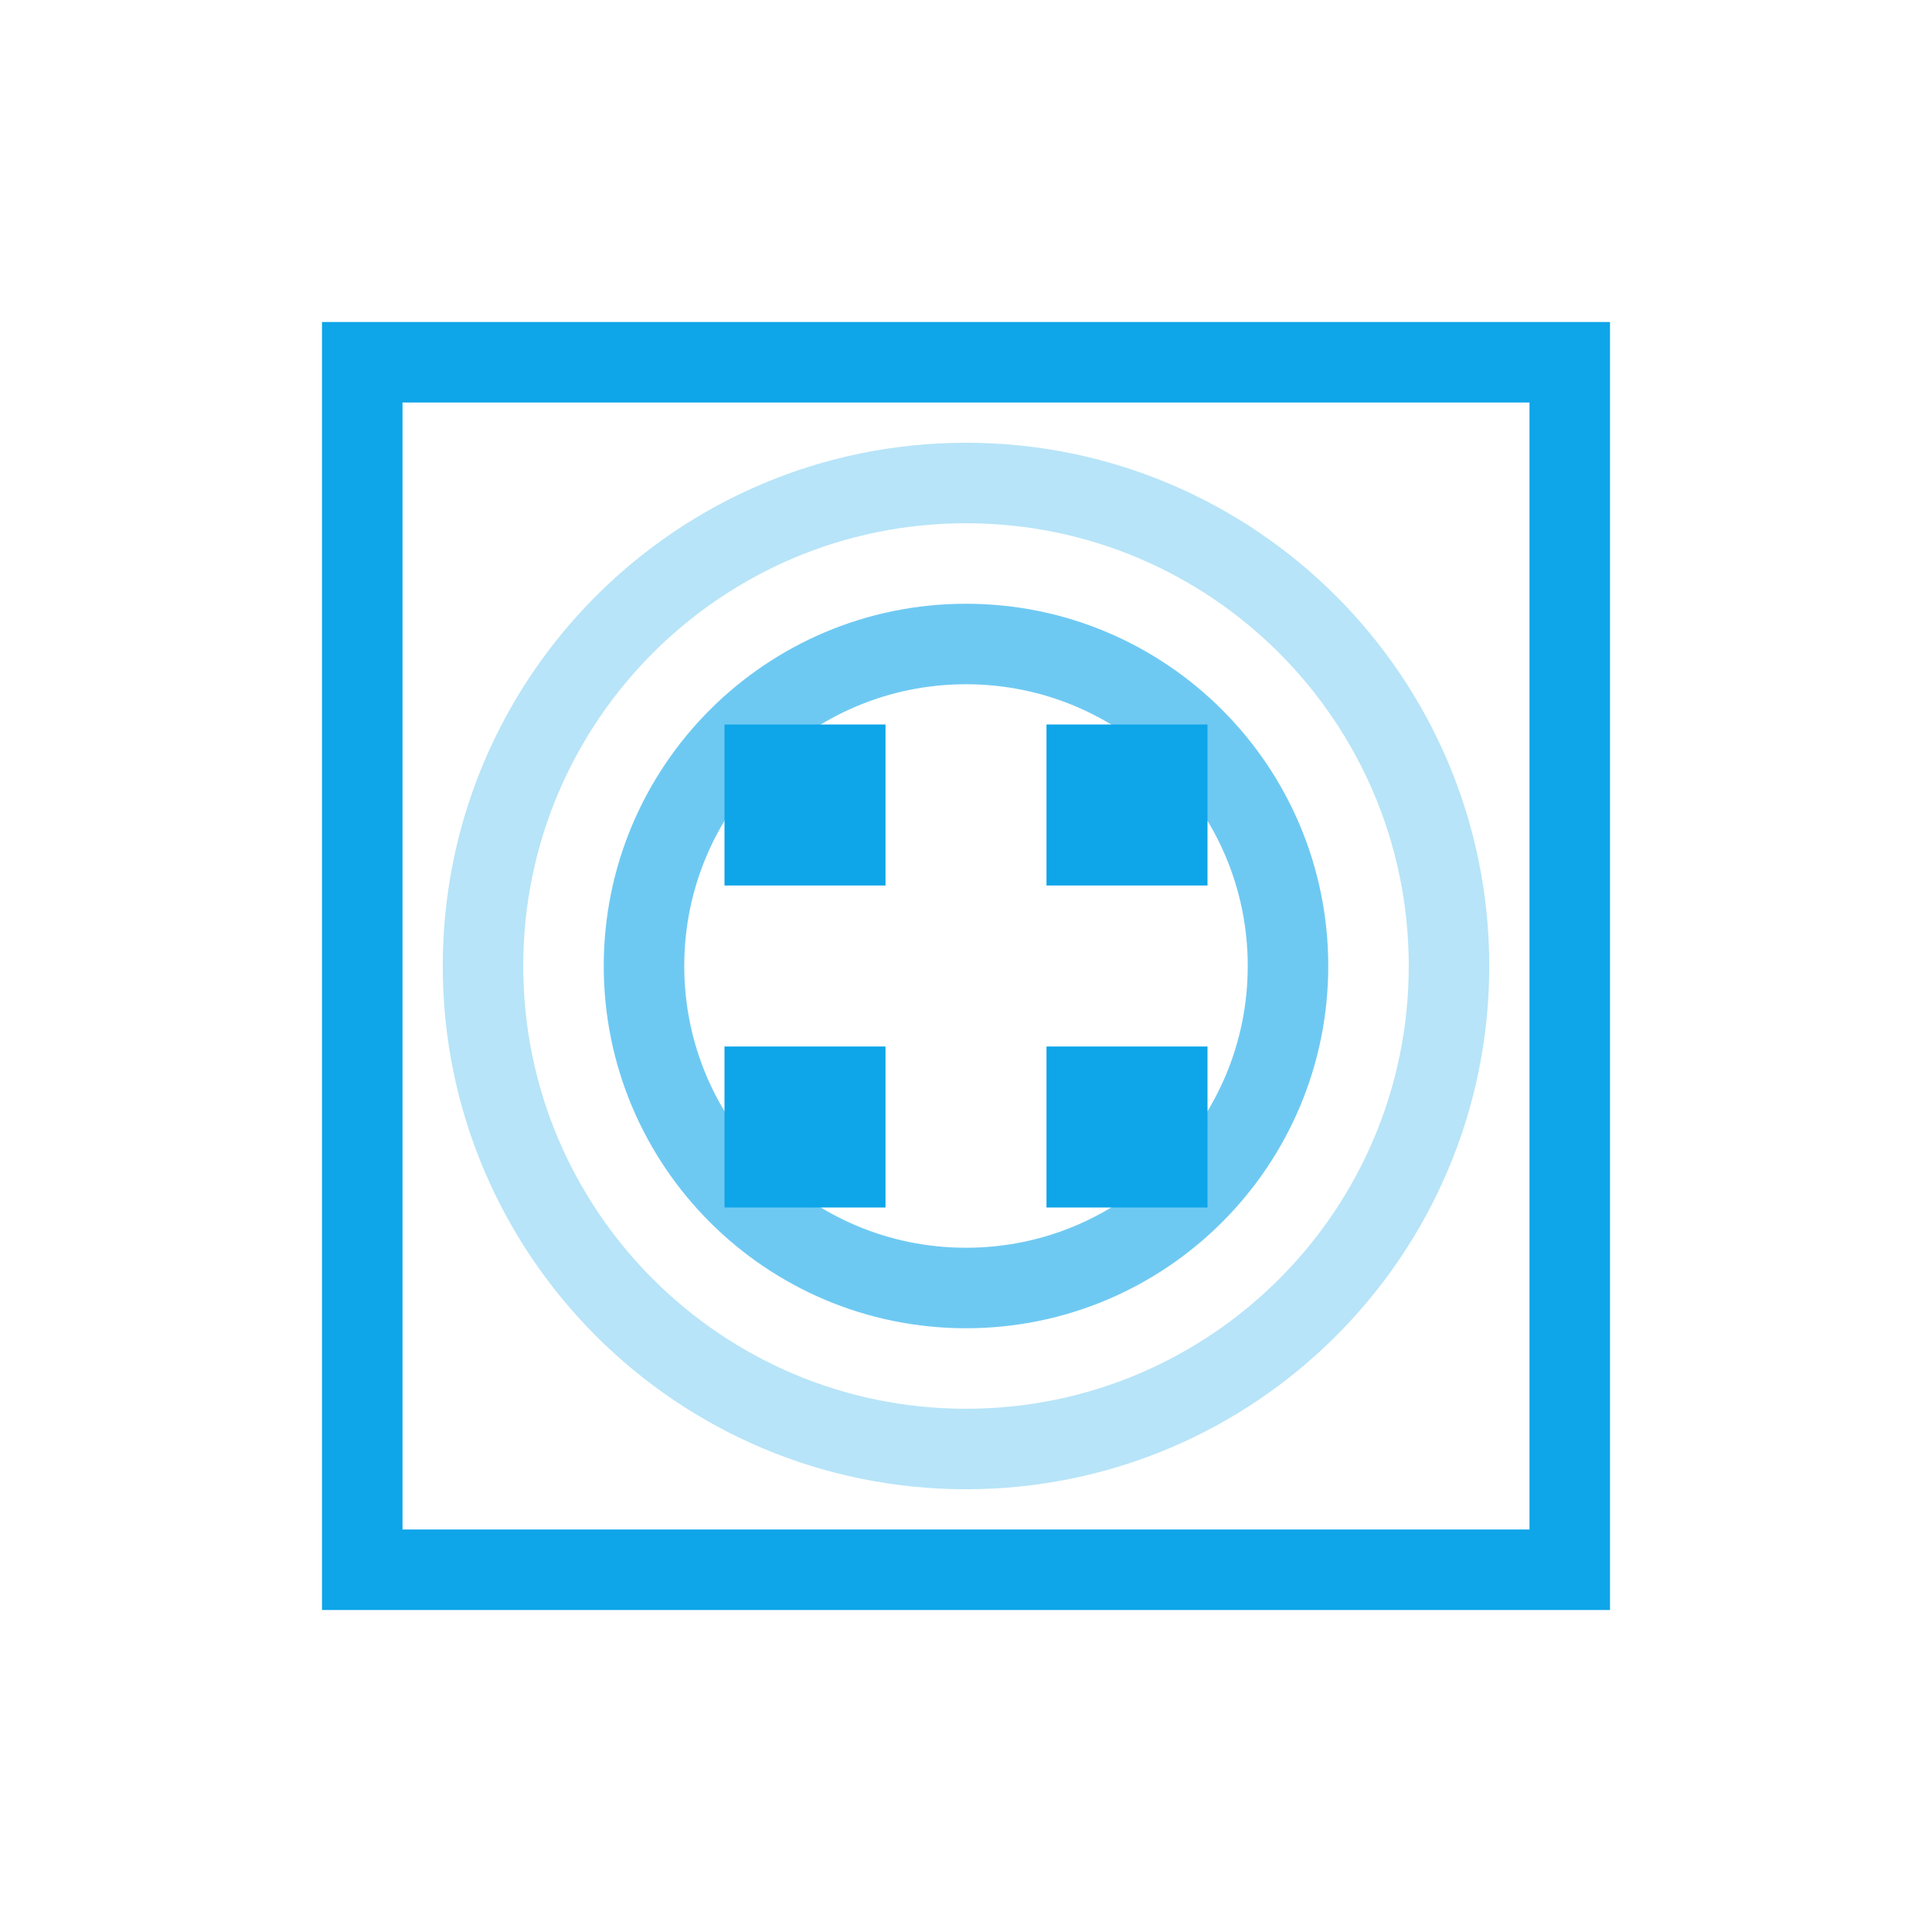
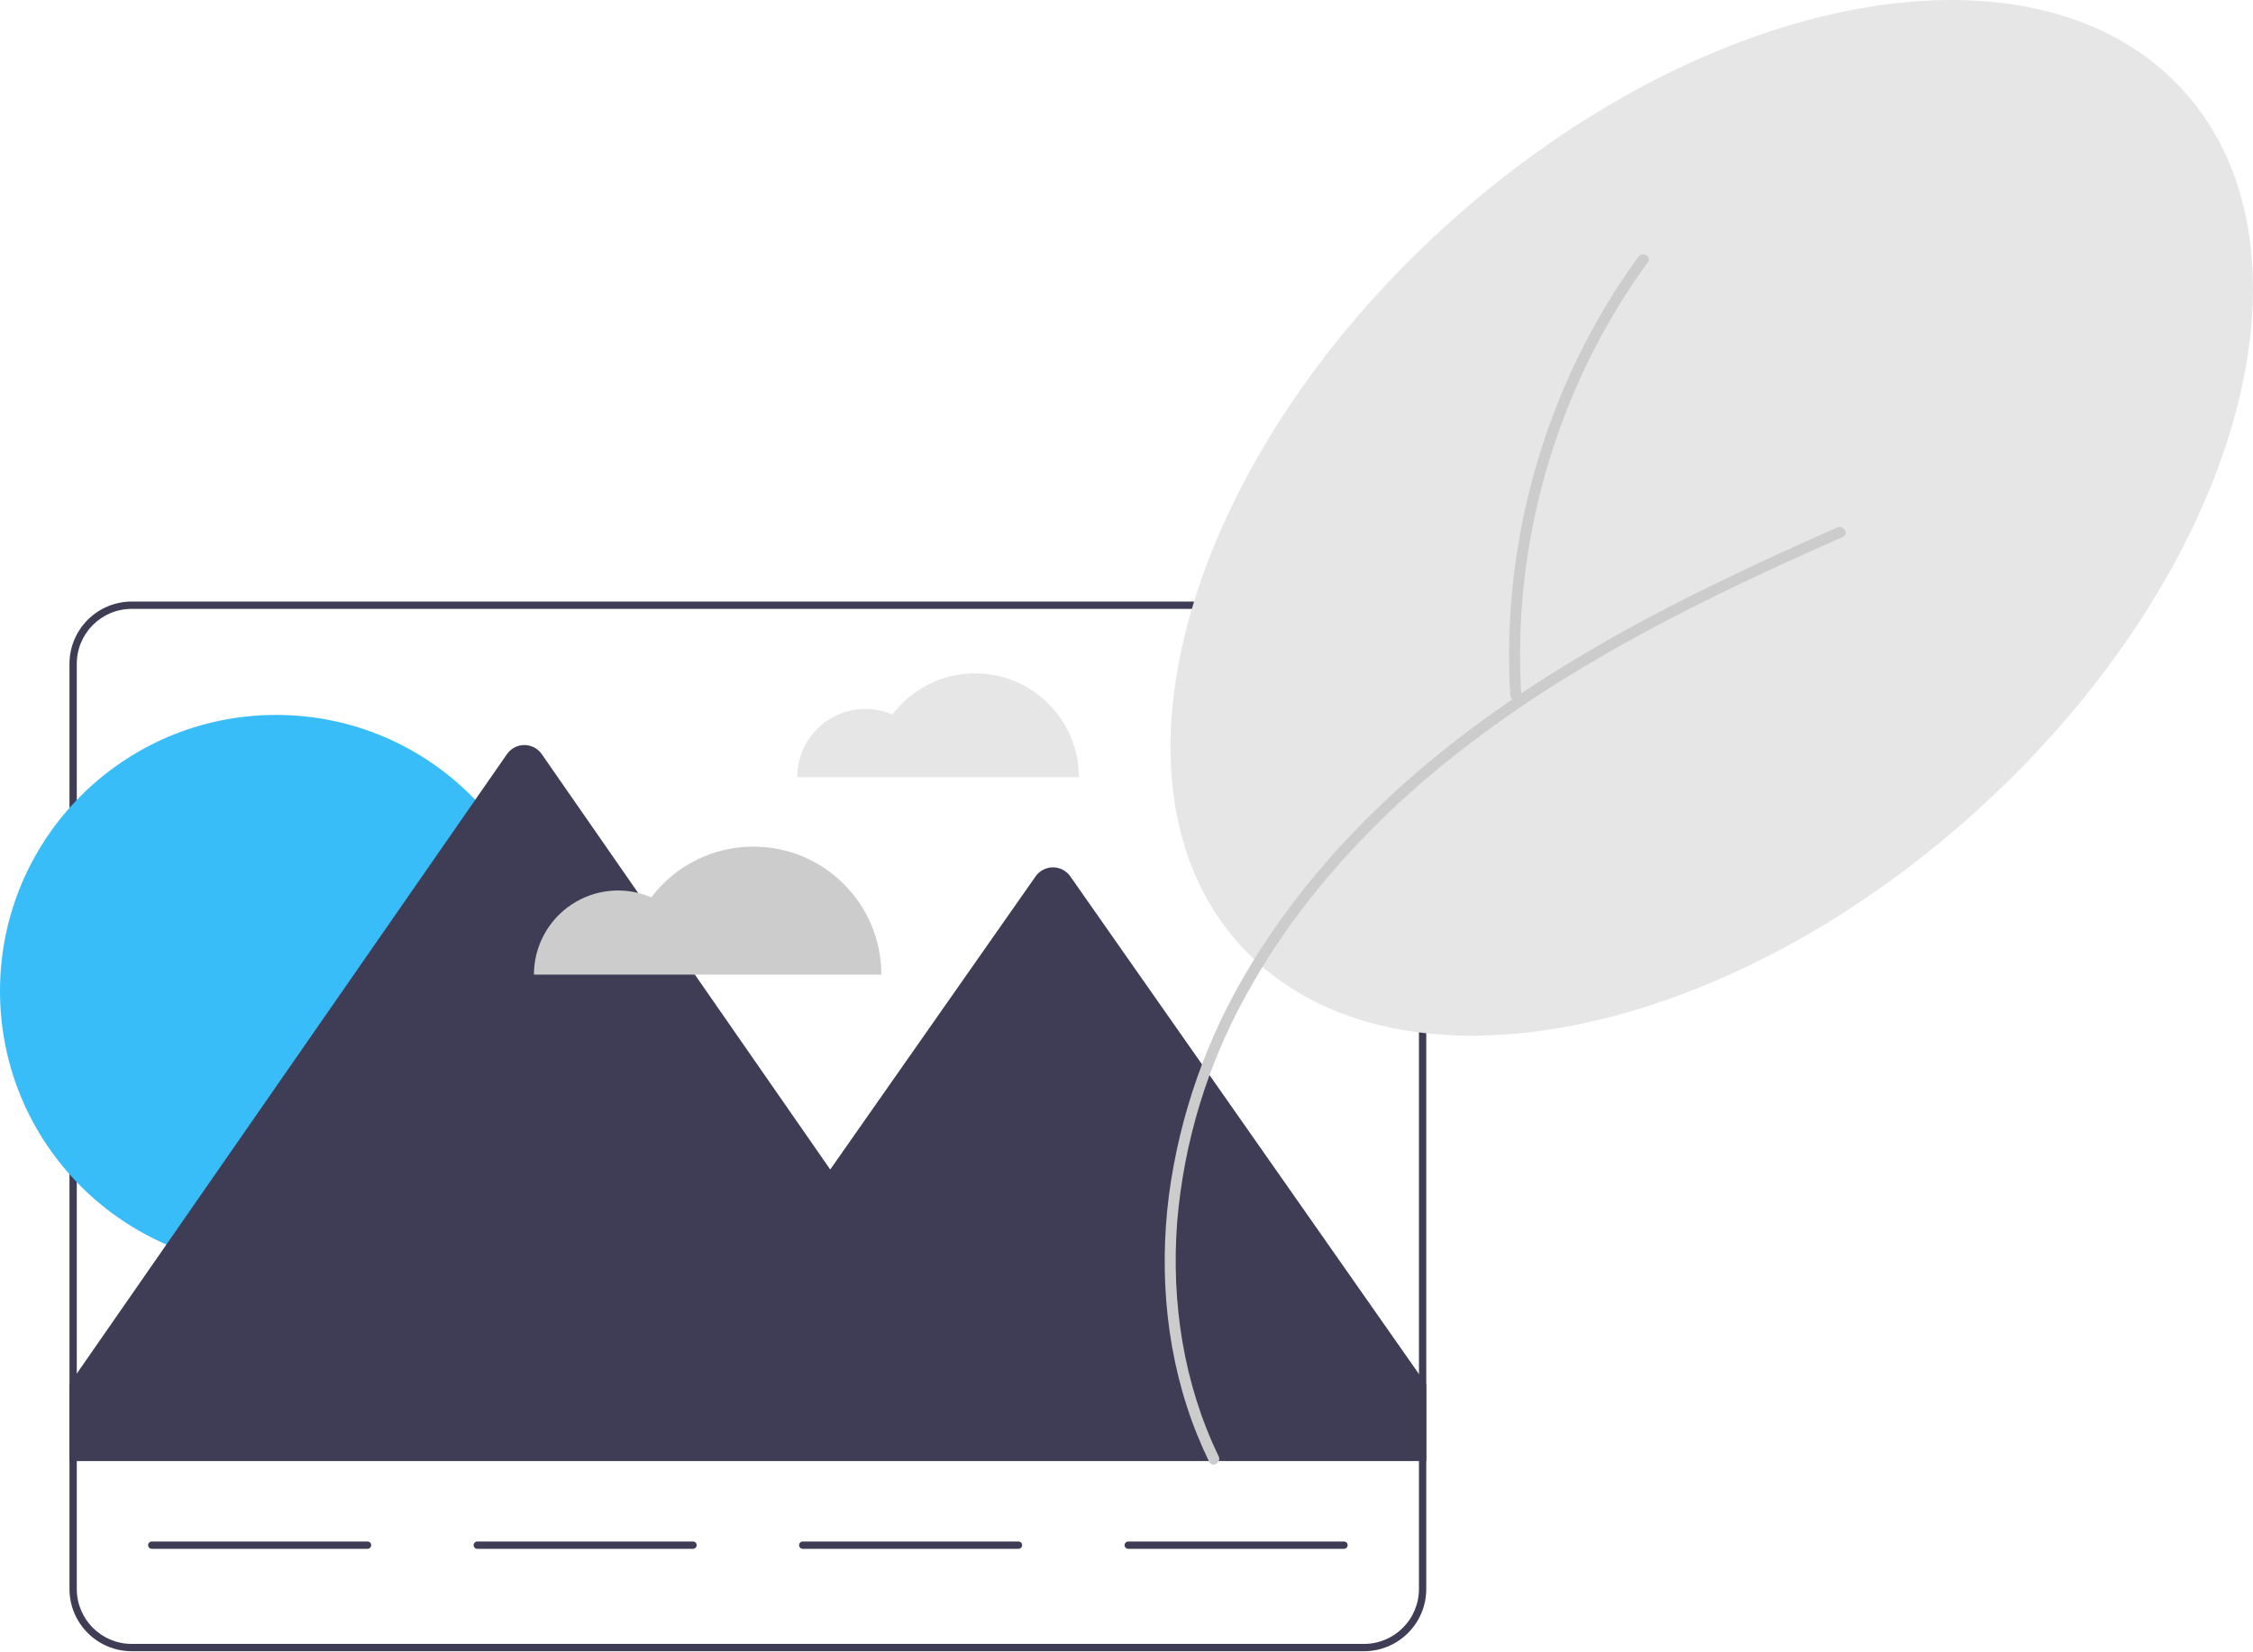
- <svg xmlns="http://www.w3.org/2000/svg" viewBox="0 0 24 24" fill="#0ea5e9">
-   <path d="M4 4h16v16H4V4zm1 1v14h14V5H5zm4 4h2v2H9V9zm0 4h2v2H9v-2zm4-4h2v2h-2V9zm0 4h2v2h-2v-2z" />
-   <circle cx="12" cy="12" r="6" fill="none" stroke="#0ea5e9" stroke-width="1" opacity="0.3" />
-   <path d="M12 8a4 4 0 100 8 4 4 0 000-8z" fill="none" stroke="#0ea5e9" stroke-width="1" opacity="0.6" />
+ <svg xmlns="http://www.w3.org/2000/svg" width="658.717" height="482.741" viewBox="0 0 658.717 482.741" role="img" artist="Katerina Limpitsouni" source="https://undraw.co/">
+   <path d="M555.734,405.491a30.281,30.281,0,0,0-24.18,12.023,19.938,19.938,0,0,0-27.819,18.309h82.331A30.332,30.332,0,0,0,555.734,405.491Z" transform="translate(-270.6416 -208.6294)" fill="#e6e6e6" />
+   <path d="M669.467,384.5H309.134a18.203,18.203,0,0,0-18.177,18.177V673.194a18.203,18.203,0,0,0,18.177,18.177H669.467a18.203,18.203,0,0,0,18.177-18.177V402.677A18.203,18.203,0,0,0,669.467,384.5ZM685.505,673.194a16.058,16.058,0,0,1-16.039,16.039H309.134a16.058,16.058,0,0,1-16.039-16.039V402.677a16.058,16.058,0,0,1,16.039-16.039H669.467A16.058,16.058,0,0,1,685.505,402.677Z" transform="translate(-270.6416 -208.6294)" fill="#3f3d56" />
+   <circle cx="80.727" cy="289.744" r="80.727" fill="#38bdf8" />
+   <path d="M687.644,613.391v22.379H290.957V613.284l2.138-3.079L418.859,429.108a6.196,6.196,0,0,1,10.179,0l84.341,121.433,60.037-85.689a6.197,6.197,0,0,1,10.158,0L685.505,610.333Z" transform="translate(-270.6416 -208.6294)" fill="#3f3d56" />
+   <path d="M378.1,661.432H315.015a1.069,1.069,0,0,1,0-2.138h63.085a1.069,1.069,0,1,1,0,2.138Z" transform="translate(-270.6416 -208.6294)" fill="#3f3d56" />
+   <path d="M473.262,661.432H410.177a1.069,1.069,0,1,1,0-2.138H473.262a1.069,1.069,0,0,1,0,2.138Z" transform="translate(-270.6416 -208.6294)" fill="#3f3d56" />
+   <path d="M568.424,661.432H505.339a1.069,1.069,0,0,1,0-2.138h63.085a1.069,1.069,0,1,1,0,2.138Z" transform="translate(-270.6416 -208.6294)" fill="#3f3d56" />
+   <path d="M663.586,661.432H600.501a1.069,1.069,0,0,1,0-2.138h63.085a1.069,1.069,0,0,1,0,2.138Z" transform="translate(-270.6416 -208.6294)" fill="#3f3d56" />
+   <ellipse cx="771.113" cy="360.024" rx="186.047" ry="115.477" transform="translate(-312.8458 401.8894) rotate(-42.14571)" fill="#e6e6e6" />
+   <path d="M626.943,634.389c-10.274-21.223-13.912-45.136-12.123-68.549a164.735,164.735,0,0,1,20.136-66.263c10.821-19.785,25.123-37.495,41.38-53.068,17.254-16.528,36.71-30.559,57.181-42.822,21.616-12.949,44.33-23.954,67.308-34.25q4.295-1.925,8.604-3.82c1.885-.83.255-3.595-1.619-2.77-23.428,10.315-46.658,21.186-68.873,33.941-21.222,12.186-41.526,26.126-59.666,42.599-16.922,15.367-32.003,32.946-43.696,52.629a172.042,172.042,0,0,0-23.165,65.995c-2.996,23.518-.68,47.974,8.236,70.041q1.631,4.036,3.527,7.956c.899,1.858,3.666.233,2.77-1.619Z" transform="translate(-270.6416 -208.6294)" fill="#ccc" />
+   <path d="M715.424,411.867a193.82,193.82,0,0,1,3.913-52.178,197.014,197.014,0,0,1,17.595-49.307,193.756,193.756,0,0,1,15.5-25.093c1.217-1.671-1.565-3.273-2.77-1.619a196.924,196.924,0,0,0-25.063,46.635,200.262,200.262,0,0,0-11.889,51.619,193.678,193.678,0,0,0-.493,29.943c.125,2.051,3.334,2.065,3.208,0Z" transform="translate(-270.6416 -208.6294)" fill="#ccc" />
+   <path d="M490.904,456.139a37.359,37.359,0,0,0-29.833,14.834A24.598,24.598,0,0,0,426.75,493.562h101.577A37.423,37.423,0,0,0,490.904,456.139Z" transform="translate(-270.6416 -208.6294)" fill="#ccc" />
</svg>
